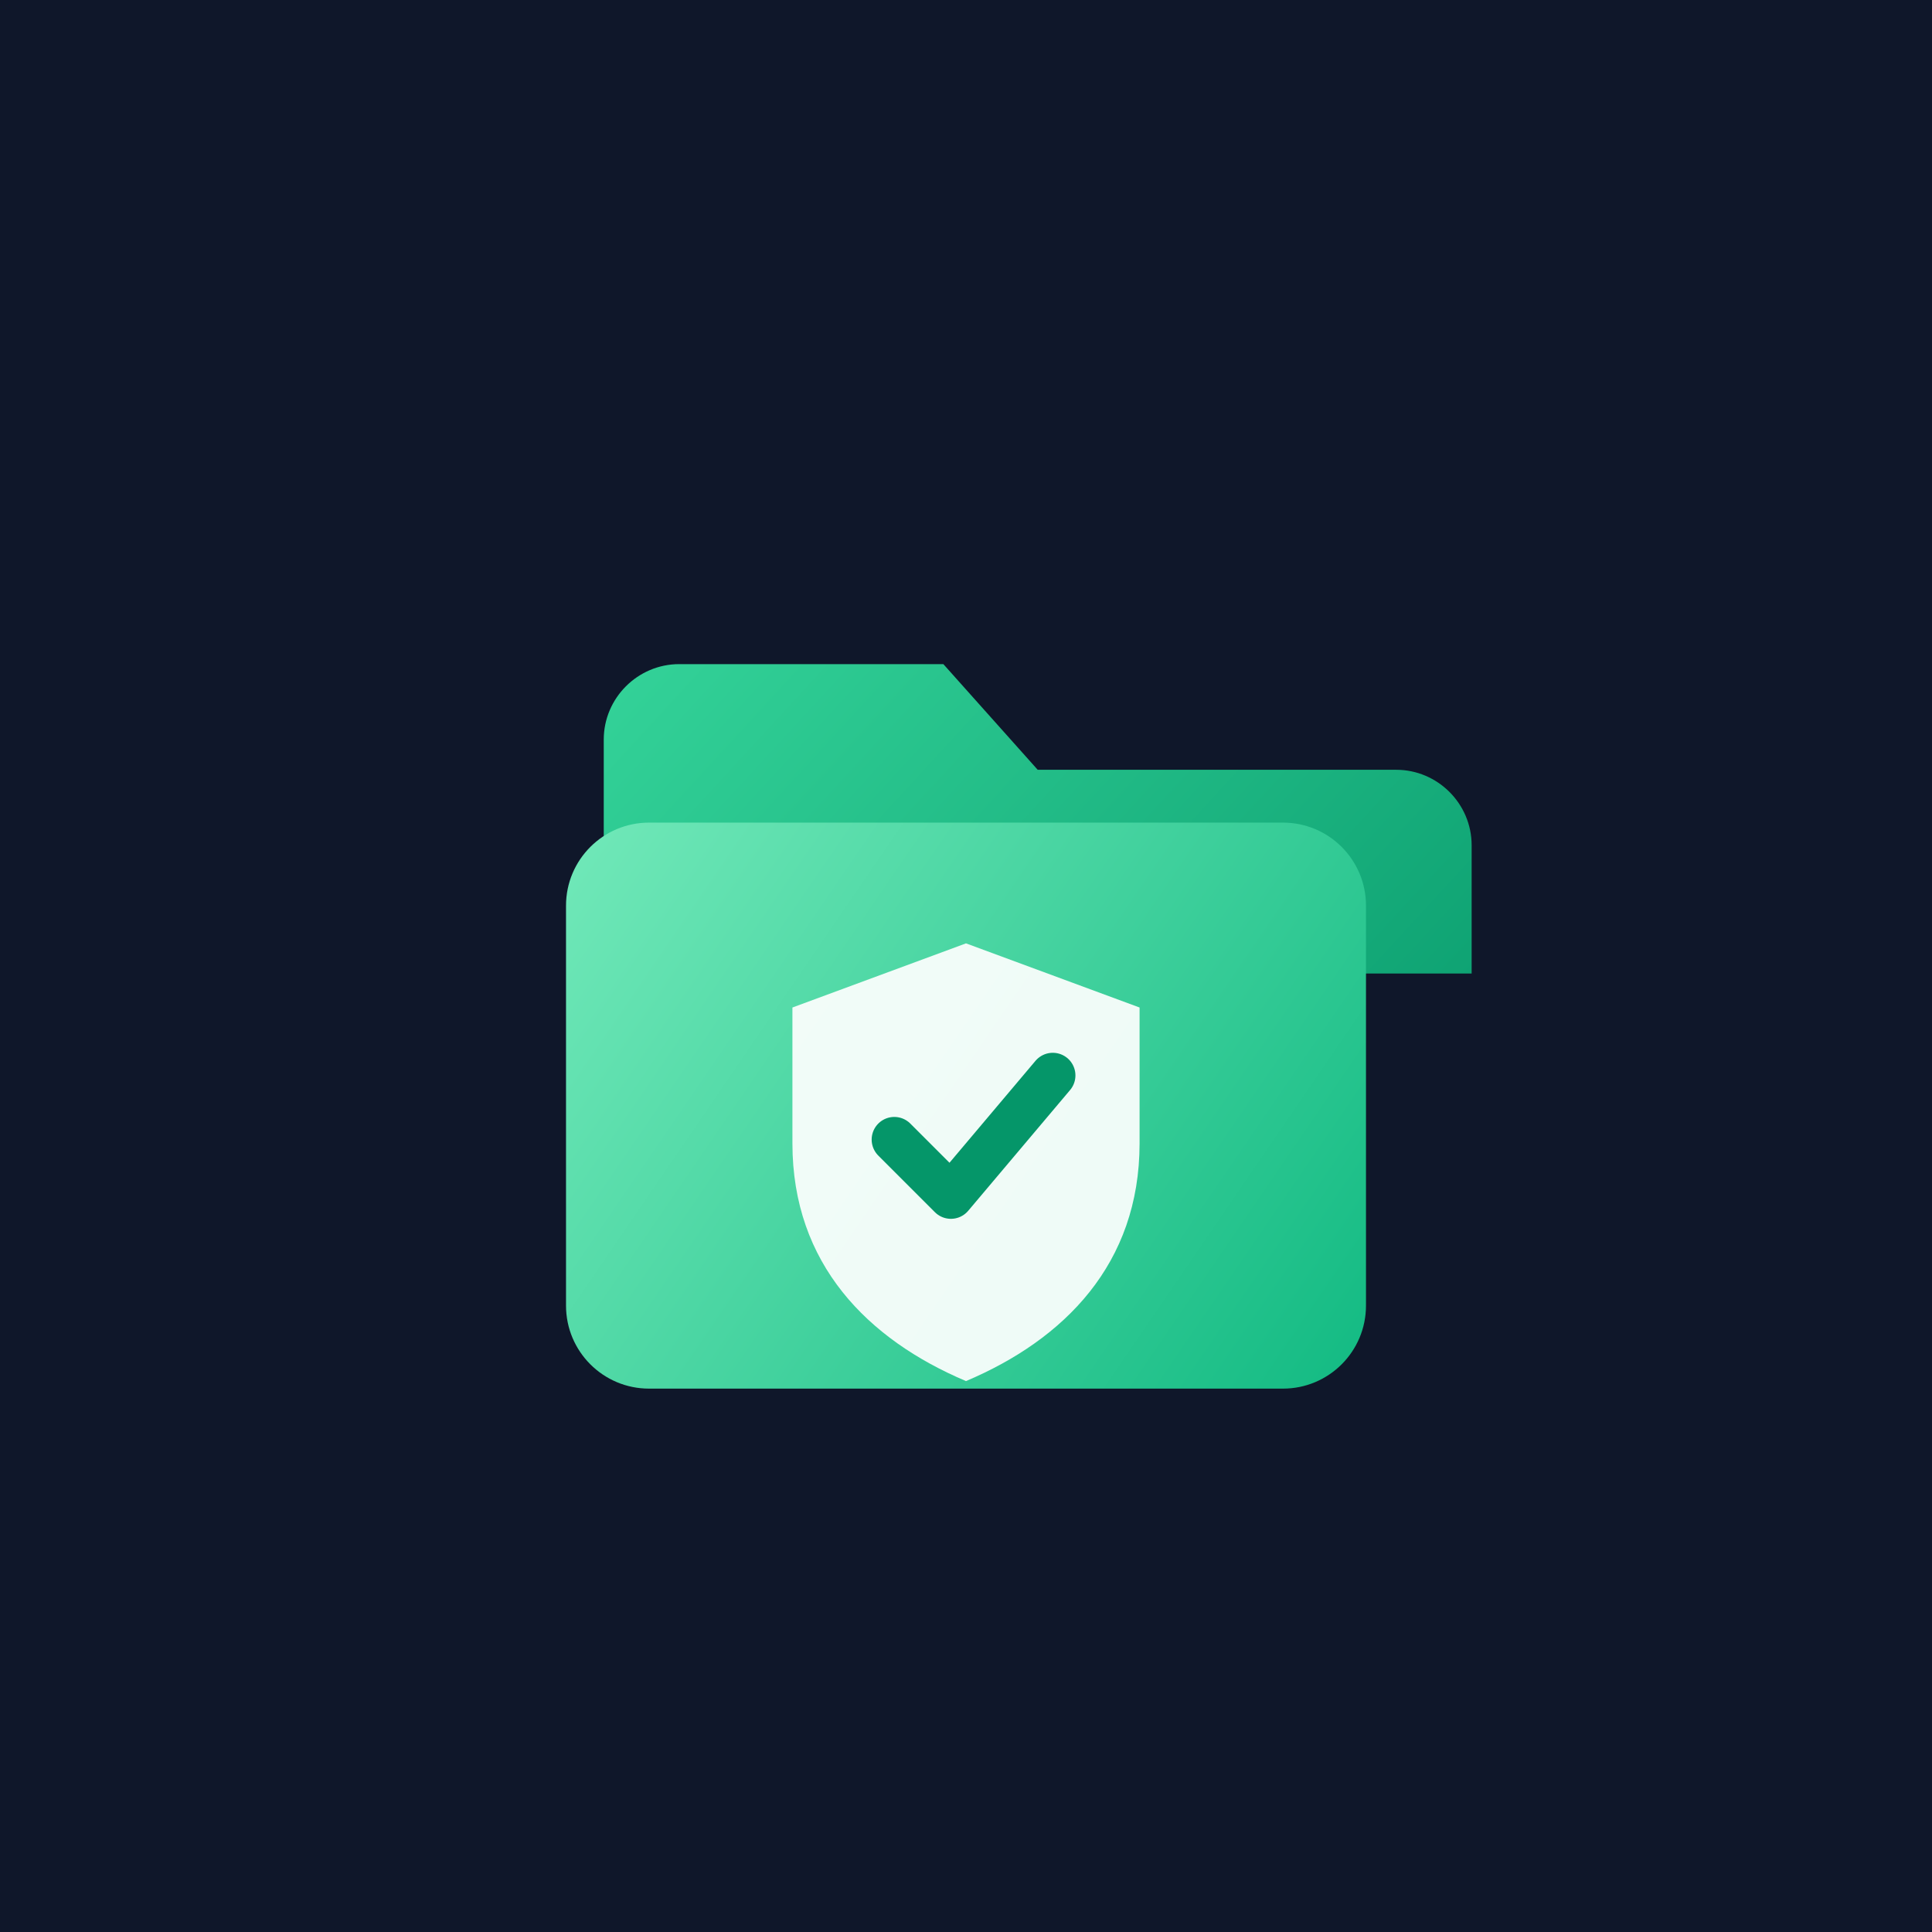
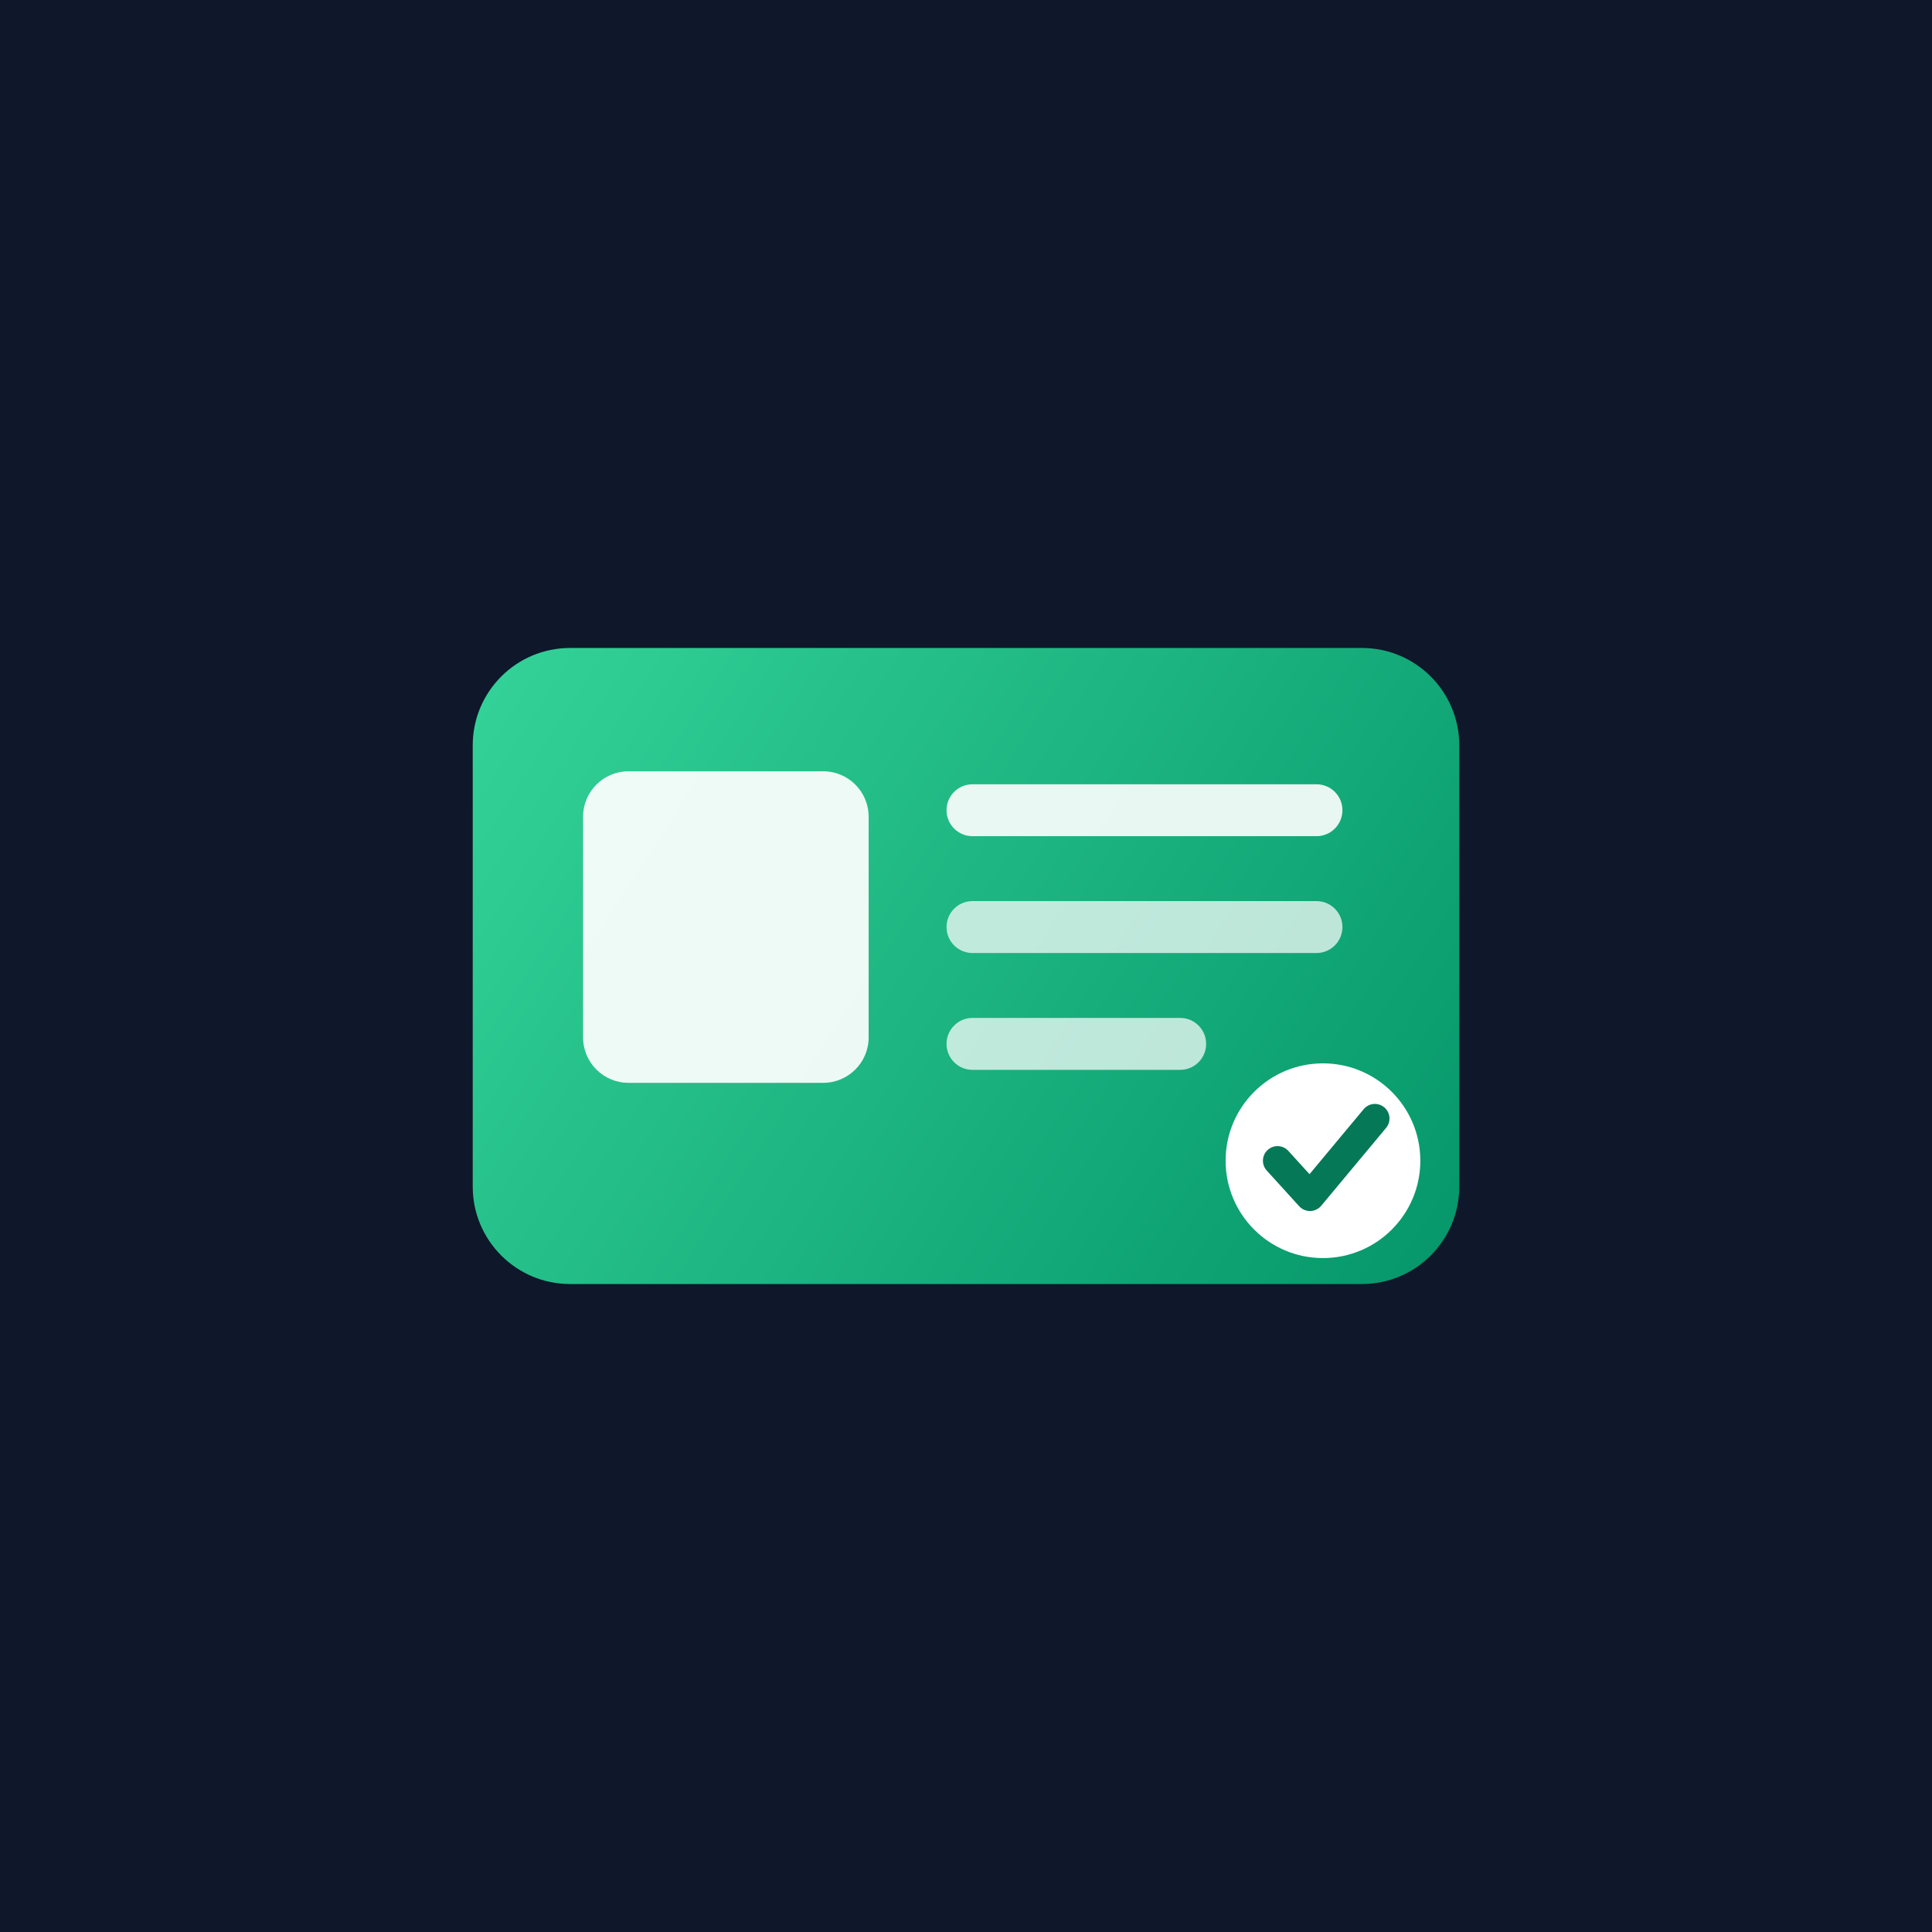
<svg xmlns="http://www.w3.org/2000/svg" width="512" height="512" viewBox="0 0 512 512" fill="none">
  <defs>
-     <linearGradient id="folderM" x1="150" y1="185" x2="362" y2="380" gradientUnits="userSpaceOnUse">
+     <linearGradient id="cardM" x1="104" y1="158" x2="408" y2="354" gradientUnits="userSpaceOnUse">
      <stop stop-color="#34D399" />
      <stop offset="1" stop-color="#059669" />
    </linearGradient>
-     <linearGradient id="folderFrontM" x1="150" y1="235" x2="362" y2="380" gradientUnits="userSpaceOnUse">
-       <stop stop-color="#6EE7B7" />
-       <stop offset="1" stop-color="#10B981" />
-     </linearGradient>
  </defs>
  <rect width="512" height="512" fill="#0F172A" />
-   <path d="M160 196c0-11 9-20 20-20h70l25 28h95c11 0 20 9 20 20v34H160z" fill="url(#folderM)" />
-   <rect x="150" y="218" width="212" height="150" rx="22" fill="url(#folderFrontM)" />
-   <path d="M256 250l46 17v36c0 32-20 52-46 63-26-11-46-31-46-63v-36z" fill="#ffffff" fill-opacity="0.92" />
-   <path d="M237 302l15 15 27-32" stroke="#059669" stroke-width="12" stroke-linecap="round" stroke-linejoin="round" fill="none" />
+   <g transform="translate(256 256) scale(0.86) translate(-256 -256)">
+     <rect x="104" y="158" width="304" height="196" rx="30" fill="url(#cardM)" />
+     <rect x="138" y="196" width="88" height="96" rx="14" fill="#ffffff" fill-opacity="0.92" />
+     <rect x="250" y="200" width="122" height="16" rx="8" fill="#ffffff" fill-opacity="0.9" />
+     <rect x="250" y="236" width="122" height="16" rx="8" fill="#ffffff" fill-opacity="0.72" />
+     <rect x="250" y="272" width="80" height="16" rx="8" fill="#ffffff" fill-opacity="0.72" />
+     <circle cx="366" cy="316" r="30" fill="#ffffff" />
+     <path d="M352 316 l10 11 l20 -24" stroke="#047857" stroke-width="9" stroke-linecap="round" stroke-linejoin="round" fill="none" />
+   </g>
</svg>
